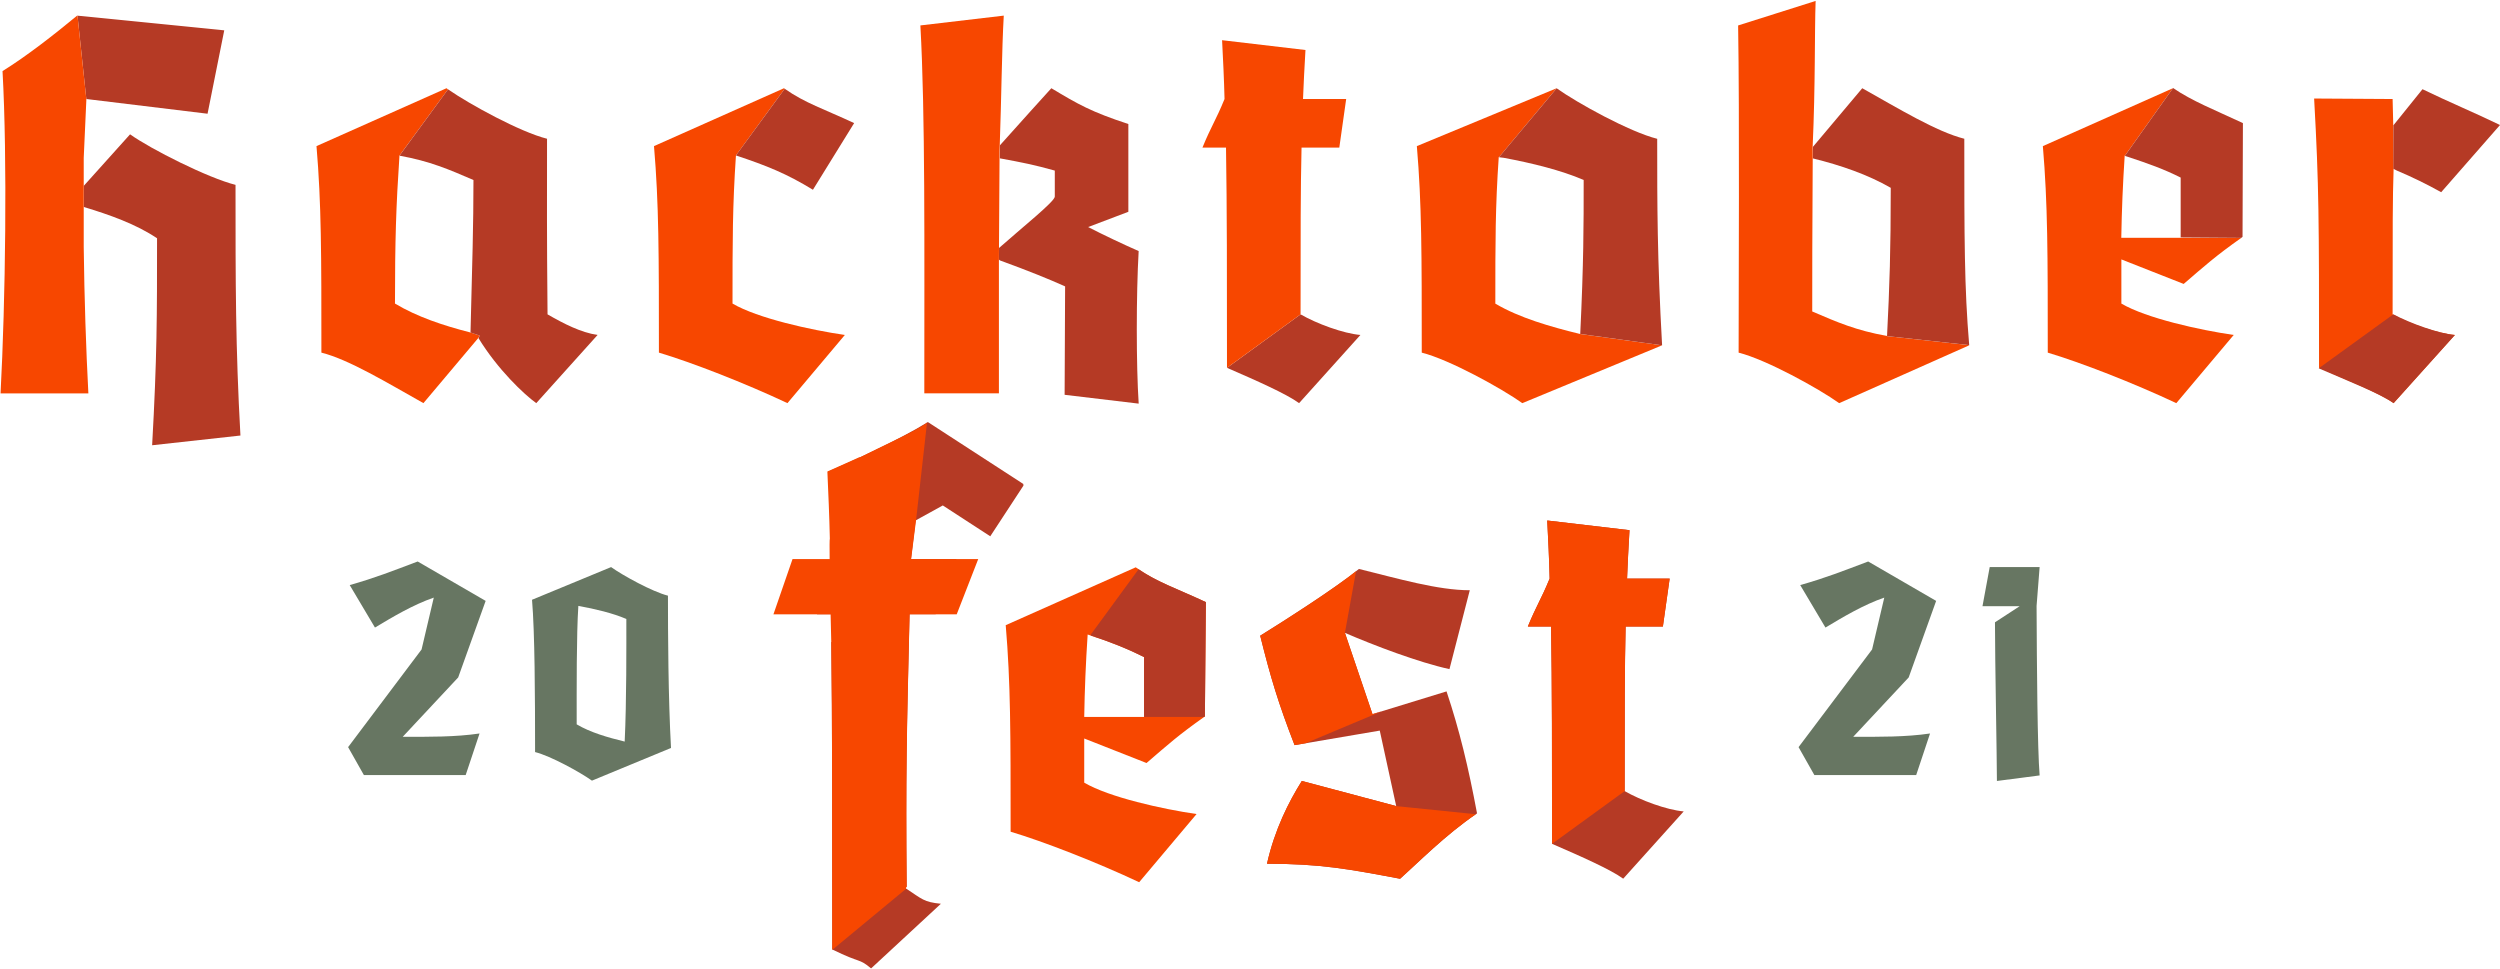
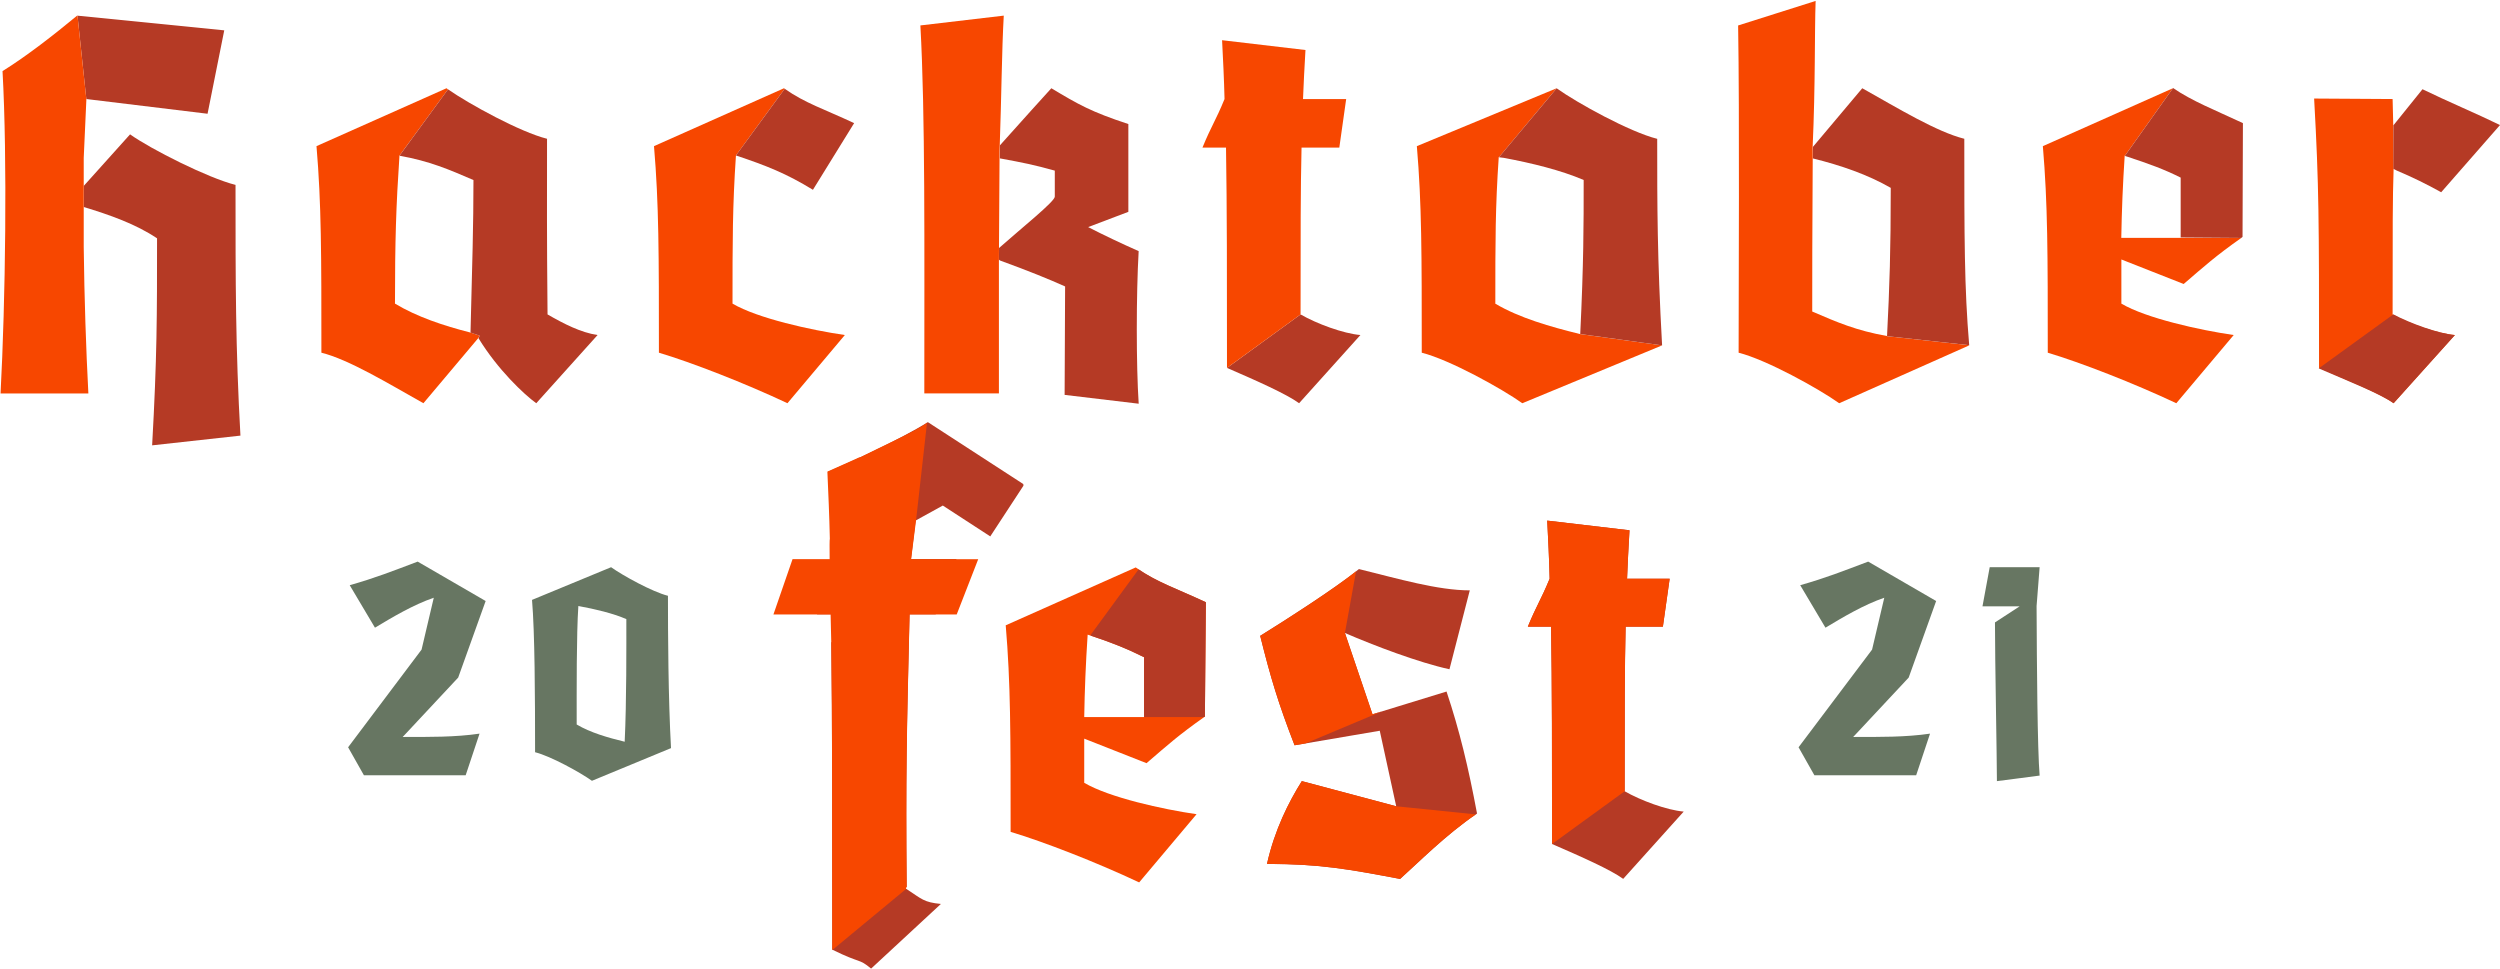
- <svg xmlns="http://www.w3.org/2000/svg" width="2295" height="889" viewBox="0 0 2295 889" fill="none">
-   <path d="M2197 114.81L2196.42 90.9L2124.37 90.44C2128.87 171.5 2128.87 200.77 2128.87 337.66C2155.87 349.37 2185.61 361.53 2197.32 370.08L2253.61 307.49C2237.85 306.14 2211.28 297.14 2196.42 288.58C2196.42 207.97 2196.42 182.76 2197.32 155.29L2197 114.81Z" fill="#F74700" />
-   <path d="M1193.92 288.58L1126.37 337.66C1153.37 349.37 1180.87 361.53 1192.57 370.08L1248.86 307.49C1233.1 306.14 1208.78 297.14 1193.92 288.58Z" fill="#B53A25" />
-   <path d="M675.57 142.68L720.36 81.45L719.71 80.99L600.37 134.13C604.88 187.26 604.88 232.74 604.88 323.71C635.05 332.71 683.68 351.62 722.88 370.08L775.57 307.49C744.5 302.99 695.42 292.18 672.45 278.67C672.45 221.03 672.45 189.06 675.6 142.67L675.57 142.68Z" fill="#F74700" />
-   <path d="M440.35 308.08L431.93 305.24C407.16 298.94 382.85 290.83 362.59 278.67C362.59 221.03 363.59 188.95 366.73 142.57H366.9L411.26 82L409.87 81L290.54 134.13C295.04 187.26 295.04 232.74 295.04 323.71C320.26 330.01 355.83 351.62 388.7 370.08C388.7 370.08 429.23 321.9 439.14 310.19L440.35 308.08Z" fill="#F74700" />
-   <path d="M1525.81 317L1450.6 306.64C1423.14 299.89 1394.77 291.78 1372.71 278.72C1372.71 221.53 1372.71 189.56 1375.86 144.08L1376.17 144.13L1429 81L1300.67 134.14C1305.17 187.27 1305.17 232.75 1305.17 323.72C1330.38 330.02 1378.57 356.59 1397.48 370.09L1525.81 317Z" fill="#F74700" />
-   <path d="M2057.51 218.3H2002.27H1947.34C1947.79 192.63 1948.69 170.12 1950.49 142.65L1950.82 142.75L1994.68 81L1875.34 134.14C1879.85 187.27 1879.85 232.75 1879.85 323.72C1910.01 332.72 1958.65 351.63 1997.85 370.09L2050.54 307.5C2019.47 303 1970.39 292.19 1947.42 278.68V238.14L2004.61 260.66C2023.8 244.15 2033.71 235.15 2057.56 218.33" fill="#F74700" />
-   <path d="M79.32 90.9L190.54 104.4L205.86 27.85L71.15 14.38L79.29 91.31L79.32 90.9Z" fill="#B53A25" />
-   <path d="M220.72 399.81C216.21 318.75 216.21 260.66 216.21 169.7C190.99 163.4 138.31 136.83 119.4 123.31C119.4 123.31 93.53 152.09 76.86 170.66V190C100.64 197.18 124.86 205.72 144.17 218.74C144.17 290.79 144.17 327.74 139.66 408.74L220.72 399.81Z" fill="#B53A25" />
-   <path d="M2128.59 338.12C2155.47 349.76 2185.59 361.59 2197.28 370.12L2253.57 307.53C2238.68 306.25 2212.29 296.62 2197.09 288.53L2128.59 338.12Z" fill="#B53A25" />
-   <path d="M1281.72 740L1266.62 670.69L1188.42 684.02C1173.31 644.92 1166.64 622.7 1156.87 583.6C1179.08 569.83 1227.07 539.17 1247.51 522.29C1283.51 531.17 1319.94 541.84 1349.26 541.84L1330.6 614.26C1302.16 608.04 1261.28 592.49 1234.6 580.94L1259.92 655.58L1327.92 634.7C1339.92 670.7 1347.92 704.01 1355.92 746.7C1327.49 765.81 1301.27 792.46 1285.28 806.7C1238.18 797.82 1212.41 792.93 1163.09 792.93C1170.2 761.38 1183.09 736.06 1195.09 716.93L1281.72 740Z" fill="#B53A25" />
-   <path d="M1493.65 531.15H1532.75L1526.53 575.15H1492.32C1491.43 612.48 1491.43 653.79 1491.43 726.22C1506.1 734.66 1530.09 743.55 1545.64 744.88L1490.1 806.64C1478.55 798.2 1451.44 786.2 1424.78 774.64C1424.78 692 1424.78 629.35 1423.9 575.14H1402.57C1410.57 555.59 1414.57 550.7 1422.57 531.14C1422.13 512.93 1421.24 495.14 1420.35 477.82L1495.88 486.71C1495 503.16 1494.1 517.38 1493.65 531.15Z" fill="#B53A25" />
-   <path d="M1424.78 774.64C1424.78 692 1424.78 629.35 1423.9 575.14H1402.57C1410.57 555.59 1414.57 550.7 1422.57 531.14C1422.13 512.93 1421.24 495.14 1420.35 477.82L1495.88 486.71C1495 503.15 1494.11 517.37 1493.66 531.14H1532.76L1526.54 575.14H1492.33C1491.44 612.47 1491.44 653.78 1491.44 726.21" fill="#F74700" />
-   <path d="M1198.52 682.28L1268.36 652.98L1259.95 655.56L1234.63 580.92L1244.85 524.4C1223.19 541.62 1178.19 570.4 1156.85 583.58C1166.62 622.68 1173.29 644.9 1188.4 684L1198.52 682.28Z" fill="#F74700" />
-   <path d="M1281.72 740L1195.08 716.9C1183.08 736.01 1170.2 761.33 1163.08 792.9C1212.4 792.9 1238.17 797.79 1285.27 806.67C1301.05 792.67 1326.79 766.51 1354.79 747.47L1281.72 740Z" fill="#F74700" />
-   <path d="M1107 552.75L1106.09 657.67C1081.78 674.79 1071.87 683.8 1052.51 700.46L995.32 677.94V718.47C1018.32 731.98 1067.32 742.79 1098.44 747.29L1045.75 809.88C1006.58 791.42 957.94 772.51 927.75 763.5C927.75 672.5 927.75 627.05 923.25 573.92L1042.59 520.79C1061.52 534.29 1079.07 539.7 1107 552.75ZM1050.25 658.12V603.19C1034.04 595.09 1019.18 589.19 998.47 582.48C996.67 609.94 995.77 632.48 995.32 658.12H1050.25Z" fill="#F74700" />
-   <path d="M1001.38 582.48L1001.31 583.42C1020.53 589.78 1034.81 595.47 1050.25 603.19V658.12H1105.46L1106.09 657.67L1107 552.75C1080.35 540.3 1063.15 534.75 1045.2 522.58L1001.38 582.48Z" fill="#B53A25" />
-   <path d="M831.645 814.341L832.286 813.965C831.395 710.524 832.286 674.394 834.949 563.855H858.977L878.11 513.139H836.291L841.5 470C868.642 461.384 890.046 447.036 910.5 444C909.619 443.486 855.543 410.699 844 396C832.426 405.632 792.7 418.315 766.009 431.519C767.34 457.379 768.682 484.757 769.573 513.15H769.132L750 563.866H771.355C771.605 572.722 771.846 581.213 772.076 589.441H763.125C764.026 652.14 764.026 776.019 764.026 871.596C791.058 884.96 787.955 879.231 799.668 889L863.743 829.657C847.965 828.105 846.523 825.354 831.645 815.597V814.341Z" fill="#B53A25" />
-   <path d="M841 477.5L865.5 464L909.065 492.312L939.538 445.77C939.523 445.498 939.415 444.501 939.381 444.277L851.773 387.44C826.868 403.099 779.984 424.52 760 433L841 477.5Z" fill="#B53A25" />
-   <path d="M836.406 513.253L841 477L851 388C842.798 394.854 807.289 410.684 789.15 419.96V419.617L759.532 432.857C760.424 452.916 761.336 473.501 761.788 494.542C761.497 494.862 761.487 502.458 761.607 513.208H727.547L710 563.973H762.499C762.82 578.526 763.101 589.572 763.101 589.572C764.004 652.331 764.003 776.33 764.003 872L831.724 815.946V814.701L832.365 814.324C831.473 710.784 832.365 674.618 835.032 563.973H878.257L898 513.253H836.406Z" fill="#F74700" />
-   <path d="M79.29 91.31L71.15 14.38H70.76C50.05 31.5 24.83 51.3 2.32 65.26C6.82 146.32 5.02 276.01 0.51 361.12H81.12C78.98 320.47 77.42 273.62 76.86 226.81V144.93L79.29 91.31Z" fill="#F74700" />
-   <path d="M917.62 138.29C919.44 86.29 919.62 46.76 921.46 14.34L844.91 23.34C849.41 104.34 848.52 224.17 848.52 361.07H917V239.5L917.62 138.29Z" fill="#F74700" />
-   <path d="M1045.29 230.49C1029.99 223.73 1012.87 215.63 998.92 208.43L1035.83 194.43V113.86C1001.62 102.6 989.91 95.86 965.14 80.99C965.14 80.99 933.76 115.57 917.97 133.35L917.86 145.35C939.48 149.35 948.93 151.21 968.3 156.6V180.5C968.3 184.99 937.4 209.63 917.13 227.63L917.04 238.31L918.04 239.1C944.04 248.54 963.84 256.62 977.77 262.91C977.77 285.43 977.32 343.51 977.32 362.43L1045.32 370.53C1043 335.87 1043 270.12 1045.29 230.49Z" fill="#B53A25" />
-   <path d="M675.57 142.68C703.94 152.13 721.96 159.34 746.27 174.2L784.1 113C756.5 100.09 739.03 94.65 720.36 81.48L675.57 142.68Z" fill="#B53A25" />
-   <path d="M502.64 288.58C501.9 208.06 502.18 189.06 502.18 127.37C477.53 121.2 431 95.71 411.27 82L366.85 142.73L366.91 142.95C394.59 147.95 411.99 155.48 434.64 165.25C434.64 206.25 433.53 242.69 431.93 305.25L440.35 308.09L439.29 310.44C456.84 339.15 481.05 362.01 492.29 370.09L548.57 307.5C533.26 305.24 517.49 297.14 502.64 288.58Z" fill="#B53A25" />
-   <path d="M1126.37 337.66C1126.37 253.91 1126.37 190.41 1125.48 135.47H1103.86C1111.96 115.66 1116.02 110.71 1124.12 90.9C1123.67 72.43 1122.77 54.42 1121.87 36.9L1198.42 45.9C1197.53 62.56 1196.62 76.97 1196.17 90.9H1235.79L1229.49 135.47H1194.82C1193.92 173.3 1193.92 215.18 1193.92 288.58L1126.37 337.66Z" fill="#F74700" />
-   <path d="M1376 144.34L1380.41 144.87C1406.46 149.75 1432.95 156.25 1453.81 165.2C1453.81 207.52 1453.81 240.84 1450.65 306.59L1525.81 317C1521.31 235.94 1521.31 189.11 1521.31 127.42C1496.09 121.11 1447.9 94.54 1428.99 81.04L1376 144.34Z" fill="#B53A25" />
-   <path d="M1664 135C1666.62 77.11 1665.7 30.22 1666.75 0.85L1595.6 23.37C1596.95 104.37 1596.05 262.03 1596.05 323.73C1621.27 330.03 1669.46 356.6 1688.37 370.1L1807.73 317V316.86L1732.28 308.57V308.4C1704.05 303.4 1686.53 295.8 1663.63 285.92C1663.63 263.92 1663.63 205.77 1664.08 145.43L1664 135Z" fill="#F74700" />
-   <path d="M1807.72 316.81C1803.23 263.74 1803.23 218.25 1803.23 127.37C1778 121.06 1742.43 99.45 1709.56 80.99C1709.56 80.99 1678.76 117.45 1664.25 134.82V145.42C1689.86 151.72 1714.59 160.26 1735.71 172.42C1735.71 229.53 1734.65 262.56 1732.3 308.54L1807.72 316.81Z" fill="#B53A25" />
-   <path d="M1950.6 143.1L1953.48 144.01C1972.71 150.37 1986.41 155.25 2001.85 163.01V217.95L2057.48 218.37C2057.7 218.21 2058.48 217.58 2058.65 217.43L2059 113C2032.35 100.54 2012.8 93 1994.85 80.79L1950.6 143.1Z" fill="#B53A25" />
-   <path d="M2223.85 81.89L2197.73 114.31L2197.09 115.02V154.93L2200.3 156.58C2214.22 162.445 2227.81 169.078 2241 176.45L2295 114.76C2273.83 104.4 2245.91 92.69 2223.85 81.89Z" fill="#B53A25" />
-   <path d="M319.56 685.86L387 596.22L398.21 548.6C379.11 555.22 360.77 566.17 344.21 576.1L321.04 537.1C344.46 530.48 360.51 524.1 383.43 515.45L445.82 551.62L420.61 621.9L369.68 676.4C393.61 676.4 418.06 676.65 440.22 673.34L427.48 711.54H334.07L319.56 685.86Z" fill="#677662" />
-   <path d="M613.18 546.82C613.18 581.71 613.44 640.82 615.99 686.63L543.41 716.63C532.71 708.99 505.46 693.96 491.2 690.4C491.2 638.95 490.95 580.64 488.4 550.59L560.98 520.59C571.67 528.23 598.92 543.25 613.18 546.82ZM573.46 680.77C575.24 643.59 574.98 592.15 574.98 568.21C562.51 562.86 546.46 559.04 530.93 556.21C529.15 582.69 529.4 632.61 529.4 664.95C541.88 672.37 557.92 677 573.46 680.77V680.77Z" fill="#677662" />
-   <path d="M1651.08 685.86L1718.57 596.22L1729.77 548.6C1710.67 555.22 1692.34 566.17 1675.77 576.1L1652.6 537.1C1676.03 530.48 1692.07 524.1 1714.99 515.45L1777.38 551.62L1752.17 621.9L1701.24 676.4C1725.18 676.4 1749.63 676.65 1771.78 673.34L1759.05 711.54H1665.6L1651.08 685.86Z" fill="#677662" />
-   <path d="M1833.17 716.93C1833.17 697.07 1831.38 605.64 1831.38 571.27L1854.05 556.49H1819.92L1826.55 520.59H1872.38L1869.58 556.24C1869.84 612.01 1870.35 687.39 1872.38 711.84L1833.17 716.93Z" fill="#677662" />
+ <svg xmlns="http://www.w3.org/2000/svg" width="653" height="253" viewBox="0 0 653 253" fill="none">
+   <path d="M625.116 32.674L624.951 25.869L604.45 25.738C605.731 48.807 605.731 57.137 605.731 96.094C613.413 99.427 621.875 102.888 625.207 105.321L641.223 87.508C636.739 87.124 629.179 84.563 624.951 82.127C624.951 59.186 624.951 52.011 625.207 44.194L625.116 32.674Z" fill="#F74700" />
+   <path d="M339.708 82.127L320.488 96.094C328.17 99.427 335.995 102.888 339.324 105.321L355.34 87.508C350.856 87.124 343.936 84.563 339.708 82.127Z" fill="#B53A25" />
+   <path d="M192.221 40.605L204.965 23.18L204.78 23.049L170.824 38.172C172.107 53.292 172.107 66.235 172.107 92.124C180.692 94.686 194.529 100.067 205.682 105.321L220.674 87.508C211.834 86.228 197.869 83.151 191.333 79.306C191.333 62.903 191.333 53.804 192.23 40.602L192.221 40.605Z" fill="#F74700" />
+   <path d="M125.293 87.676L122.898 86.868C115.85 85.075 108.933 82.767 103.168 79.307C103.168 62.903 103.453 53.773 104.346 40.574H104.395L117.016 23.336L116.621 23.052L82.668 38.172C83.948 53.292 83.948 66.235 83.948 92.124C91.124 93.917 101.245 100.067 110.597 105.321C110.597 105.321 122.129 91.609 124.949 88.277L125.293 87.676Z" fill="#F74700" />
+   <path d="M434.141 90.215L412.742 87.266C404.928 85.346 396.856 83.037 390.579 79.321C390.579 63.045 390.579 53.947 391.476 41.004L391.564 41.018L406.596 23.052L370.082 38.175C371.362 53.295 371.362 66.238 371.362 92.127C378.535 93.92 392.247 101.482 397.627 105.324L434.141 90.215Z" fill="#F74700" />
+   <path d="M585.427 62.126H569.709H554.08C554.208 54.821 554.464 48.414 554.976 40.597L555.07 40.625L567.549 23.052L533.593 38.175C534.877 53.295 534.877 66.238 534.877 92.127C543.458 94.689 557.298 100.07 568.451 105.324L583.443 87.511C574.603 86.231 560.638 83.154 554.103 79.309V67.772L570.375 74.181C575.835 69.483 578.655 66.921 585.441 62.134" fill="#F74700" />
+   <path d="M22.569 25.869L54.215 29.711L58.574 7.926L20.244 4.092L22.561 25.986L22.569 25.869Z" fill="#B53A25" />
+   <path d="M62.802 113.782C61.519 90.713 61.519 74.181 61.519 48.295C54.343 46.502 39.354 38.94 33.973 35.093C33.973 35.093 26.612 43.283 21.869 48.568V54.072C28.635 56.115 35.527 58.546 41.021 62.251C41.021 82.756 41.021 93.271 39.738 116.323L62.802 113.782Z" fill="#B53A25" />
+   <path d="M605.651 96.225C613.299 99.538 621.869 102.905 625.196 105.332L641.212 87.52C636.975 87.156 629.466 84.415 625.142 82.113L605.651 96.225Z" fill="#B53A25" />
+   <path d="M364.69 210.596L360.393 190.871L338.143 194.665C333.844 183.537 331.946 177.214 329.166 166.086C335.486 162.168 349.14 153.442 354.956 148.638C365.199 151.165 375.565 154.202 383.907 154.202L378.598 174.812C370.506 173.042 358.874 168.616 351.283 165.329L358.487 186.571L377.835 180.629C381.25 190.874 383.526 200.354 385.802 212.503C377.713 217.941 370.252 225.526 365.703 229.578C352.301 227.051 344.969 225.659 330.936 225.659C332.959 216.681 336.626 209.475 340.041 204.031L364.69 210.596Z" fill="#B53A25" />
+   <path d="M424.991 151.16H436.116L434.346 163.682H424.612C424.359 174.305 424.359 186.062 424.359 206.675C428.533 209.076 435.359 211.606 439.783 211.985L423.98 229.561C420.694 227.159 412.981 223.744 405.395 220.454C405.395 196.936 405.395 179.106 405.145 163.679H399.075C401.352 158.115 402.49 156.723 404.766 151.157C404.641 145.974 404.388 140.912 404.134 135.983L425.625 138.513C425.375 143.194 425.119 147.241 424.991 151.16Z" fill="#B53A25" />
+   <path d="M405.395 220.454C405.395 196.936 405.395 179.106 405.145 163.679H399.075C401.352 158.115 402.49 156.723 404.766 151.157C404.641 145.974 404.388 140.912 404.134 135.983L425.625 138.513C425.375 143.191 425.121 147.238 424.993 151.157H436.119L434.349 163.679H424.615C424.362 174.302 424.362 186.059 424.362 206.672" fill="#F74700" />
+   <path d="M341.017 194.17L360.888 185.831L358.496 186.565L351.291 165.324L354.199 149.239C348.036 154.139 335.232 162.33 329.16 166.081C331.94 177.208 333.838 183.532 338.137 194.659L341.017 194.17Z" fill="#F74700" />
+   <path d="M364.69 210.596L340.038 204.022C336.624 209.461 332.959 216.666 330.933 225.651C344.966 225.651 352.298 227.043 365.7 229.57C370.19 225.585 377.514 218.141 385.481 212.722L364.69 210.596Z" fill="#F74700" />
+   <path d="M314.976 157.307L314.718 187.166C307.801 192.038 304.981 194.602 299.472 199.344L283.2 192.935V204.469C289.744 208.314 303.686 211.39 312.541 212.671L297.549 230.483C286.404 225.23 272.564 219.848 263.974 217.284C263.974 191.386 263.974 178.452 262.694 163.332L296.65 148.211C302.036 152.053 307.03 153.593 314.976 157.307ZM298.829 187.294V171.661C294.217 169.356 289.989 167.677 284.096 165.768C283.584 173.582 283.328 179.997 283.2 187.294H298.829Z" fill="#F74700" />
+   <path d="M284.924 165.768L284.904 166.035C290.373 167.845 294.436 169.464 298.829 171.661V187.294H314.538L314.718 187.166L314.976 157.307C307.394 153.764 302.5 152.184 297.392 148.721L284.924 165.768Z" fill="#B53A25" />
+   <path d="M236.629 231.753L236.812 231.646C236.558 202.208 236.812 191.925 237.569 160.467H244.406L249.85 146.034H237.951L239.433 133.757C247.156 131.305 253.246 127.222 259.066 126.358C258.815 126.211 243.429 116.881 240.145 112.697C236.851 115.439 225.548 119.048 217.954 122.806C218.332 130.165 218.714 137.957 218.968 146.037H218.842L213.399 160.47H219.475C219.546 162.991 219.615 165.407 219.68 167.749H217.133C217.39 185.592 217.39 220.847 217.39 248.047C225.081 251.85 224.198 250.22 227.531 253L245.762 236.112C241.273 235.67 240.863 234.887 236.629 232.11V231.753Z" fill="#B53A25" />
+   <path d="M239.291 135.891L246.262 132.049L258.658 140.107L267.328 126.861C267.324 126.784 267.293 126.5 267.284 126.437L242.356 110.261C235.27 114.718 221.93 120.814 216.244 123.227L239.291 135.891Z" fill="#B53A25" />
+   <path d="M237.984 146.066L239.291 135.749L242.136 110.421C239.803 112.371 229.699 116.876 224.538 119.516V119.419L216.111 123.187C216.365 128.895 216.624 134.753 216.753 140.741C216.67 140.832 216.667 142.994 216.701 146.054H207.01L202.017 160.501H216.955C217.046 164.642 217.126 167.786 217.126 167.786C217.383 185.647 217.383 220.935 217.383 248.162L236.652 232.21V231.855L236.834 231.748C236.58 202.282 236.834 191.989 237.593 160.501H249.892L255.509 146.066H237.984Z" fill="#F74700" />
+   <path d="M22.561 25.986L20.244 4.092H20.133C14.241 8.965 7.065 14.599 0.66 18.572C1.94 41.641 1.428 78.549 0.145 102.771H23.081C22.472 91.202 22.028 77.869 21.869 64.548V41.245L22.561 25.986Z" fill="#F74700" />
+   <path d="M261.092 39.356C261.61 24.557 261.661 13.307 262.184 4.081L240.404 6.642C241.684 29.694 241.431 63.796 241.431 102.757H260.915V68.159L261.092 39.356Z" fill="#F74700" />
+   <path d="M297.418 65.595C293.065 63.671 288.194 61.366 284.224 59.317L294.726 55.333V32.403C284.993 29.199 281.661 27.281 274.613 23.049C274.613 23.049 265.684 32.89 261.191 37.95L261.16 41.365C267.312 42.503 270.001 43.033 275.512 44.567V51.368C275.512 52.646 266.72 59.658 260.952 64.781L260.927 67.82L261.211 68.045C268.609 70.732 274.243 73.031 278.206 74.821C278.206 81.23 278.078 97.759 278.078 103.144L297.427 105.449C296.766 95.585 296.766 76.873 297.418 65.595Z" fill="#B53A25" />
+   <path d="M192.221 40.605C200.293 43.295 205.42 45.346 212.337 49.575L223.101 32.159C215.248 28.485 210.277 26.936 204.965 23.188L192.221 40.605Z" fill="#B53A25" />
+   <path d="M143.017 82.127C142.806 59.212 142.886 53.804 142.886 36.248C135.872 34.492 122.633 27.238 117.019 23.336L104.38 40.619L104.398 40.682C112.273 42.105 117.224 44.248 123.669 47.028C123.669 58.697 123.353 69.067 122.898 86.871L125.293 87.679L124.992 88.348C129.985 96.519 136.874 103.024 140.072 105.324L156.085 87.511C151.729 86.868 147.242 84.563 143.017 82.127Z" fill="#B53A25" />
+   <path d="M320.488 96.094C320.488 72.26 320.488 54.189 320.235 38.553H314.083C316.388 32.916 317.543 31.507 319.848 25.869C319.72 20.613 319.464 15.487 319.207 10.501L340.988 13.063C340.735 17.804 340.476 21.905 340.348 25.869H351.621L349.829 38.553H339.964C339.708 49.319 339.708 61.238 339.708 82.127L320.488 96.094Z" fill="#F74700" />
+   <path d="M391.515 41.078L392.77 41.228C400.182 42.617 407.72 44.467 413.655 47.014C413.655 59.058 413.655 68.54 412.756 87.252L434.141 90.215C432.861 67.146 432.861 53.819 432.861 36.262C425.685 34.467 411.973 26.905 406.593 23.063L391.515 41.078Z" fill="#B53A25" />
+   <path d="M473.461 38.42C474.206 21.945 473.944 8.6 474.243 0.242L453.999 6.651C454.383 29.703 454.127 74.571 454.127 92.13C461.303 93.923 475.014 101.485 480.395 105.327L514.356 90.215V90.175L492.888 87.816V87.767C484.856 86.344 479.871 84.182 473.355 81.37C473.355 75.109 473.355 58.56 473.483 41.388L473.461 38.42Z" fill="#F74700" />
+   <path d="M514.353 90.161C513.076 75.058 513.076 62.112 513.076 36.248C505.897 34.452 495.776 28.302 486.424 23.049C486.424 23.049 477.66 33.425 473.532 38.368V41.385C480.819 43.178 487.855 45.608 493.864 49.069C493.864 65.322 493.563 74.722 492.894 87.807L514.353 90.161Z" fill="#B53A25" />
+   <path d="M555.007 40.725L555.827 40.984C561.298 42.794 565.196 44.182 569.59 46.391V62.026L585.418 62.146C585.481 62.1 585.703 61.921 585.751 61.878L585.851 32.159C578.268 28.613 572.705 26.467 567.598 22.992L555.007 40.725Z" fill="#B53A25" />
+   <path d="M632.756 23.305L625.324 32.531L625.142 32.733V44.091L626.055 44.561C630.016 46.23 633.882 48.118 637.635 50.216L653 32.66C646.976 29.711 639.032 26.379 632.756 23.305Z" fill="#B53A25" />
+   <path d="M90.925 195.188L110.114 169.678L113.303 156.126C107.869 158.01 102.65 161.126 97.939 163.952L91.346 152.853C98.01 150.969 102.576 149.153 109.098 146.692L126.85 156.985L119.677 176.986L105.186 192.496C111.994 192.496 118.951 192.567 125.256 191.625L121.632 202.497H95.053L90.925 195.188Z" fill="#677662" />
+   <path d="M174.469 155.619C174.469 165.549 174.543 182.371 175.269 195.408L154.617 203.945C151.573 201.771 143.819 197.494 139.762 196.481C139.762 181.838 139.691 165.244 138.965 156.692L159.617 148.154C162.658 150.329 170.412 154.603 174.469 155.619ZM163.167 193.74C163.674 183.159 163.6 168.52 163.6 161.707C160.052 160.184 155.485 159.097 151.066 158.291C150.56 165.827 150.631 180.034 150.631 189.238C154.182 191.349 158.746 192.667 163.167 193.74Z" fill="#677662" />
+   <path d="M469.784 195.188L488.987 169.678L492.174 156.126C486.74 158.01 481.524 161.126 476.81 163.952L470.217 152.853C476.883 150.969 481.447 149.153 487.969 146.692L505.721 156.985L498.548 176.986L484.057 192.496C490.868 192.496 497.825 192.567 504.127 191.625L500.505 202.497H473.916L469.784 195.188Z" fill="#677662" />
+   <path d="M521.595 204.031C521.595 198.379 521.085 172.359 521.085 162.577L527.536 158.371H517.825L519.711 148.154H532.751L531.955 158.3C532.029 174.172 532.174 195.624 532.751 202.582L521.595 204.031Z" fill="#677662" />
</svg>
